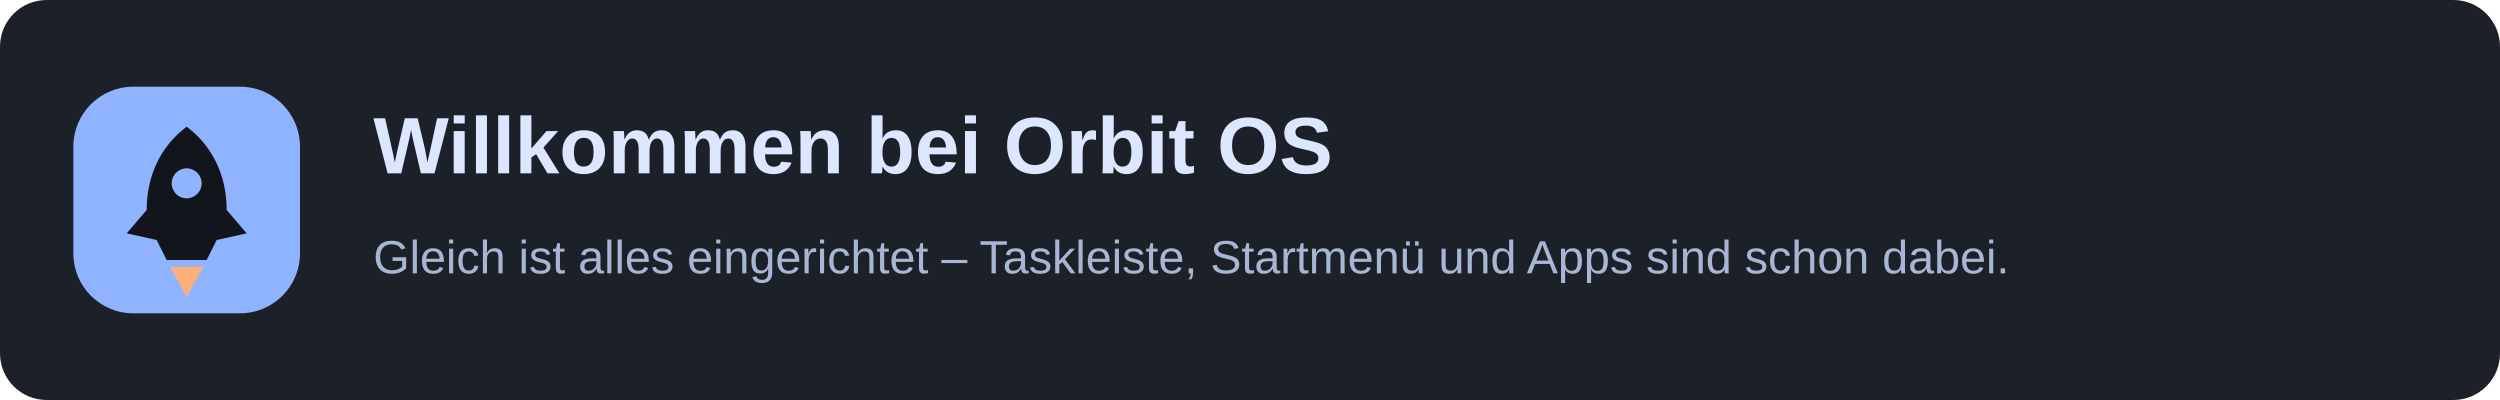
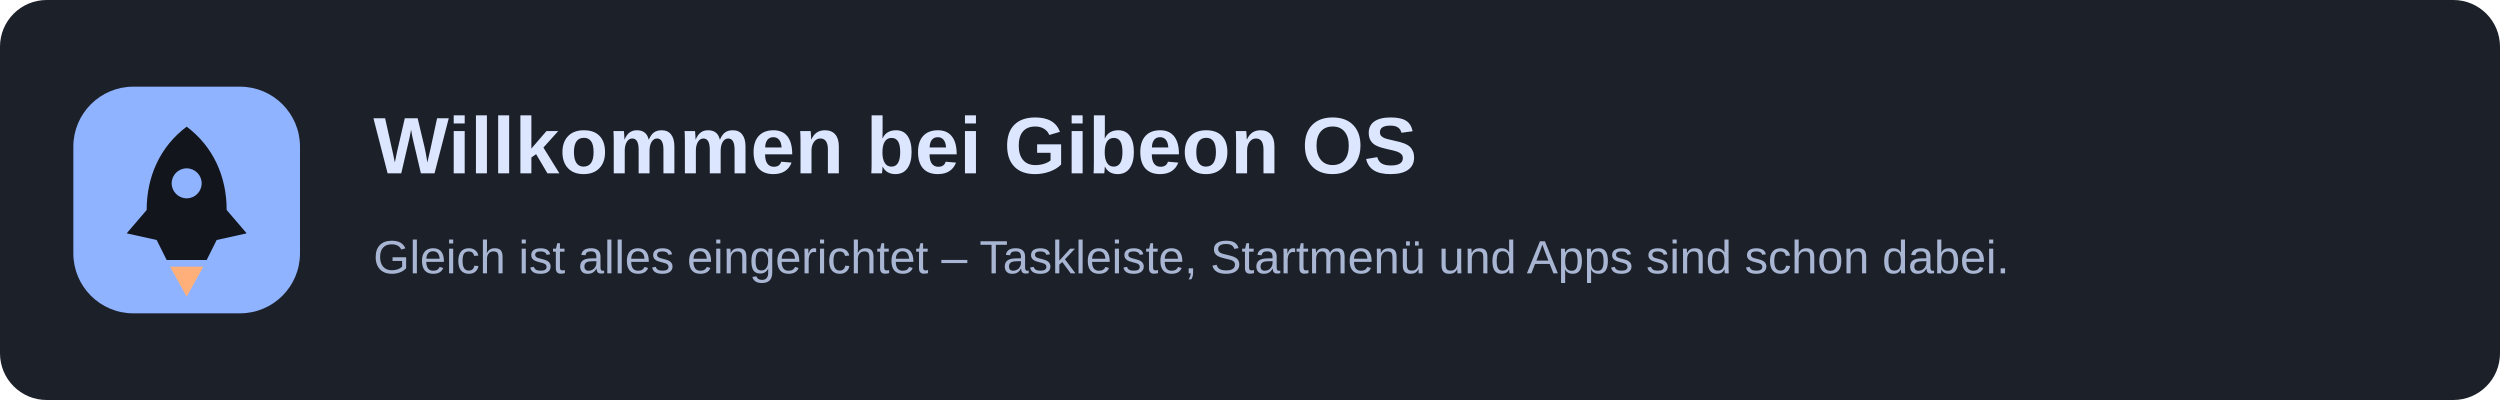
<svg xmlns="http://www.w3.org/2000/svg" width="750" height="120" viewBox="0 0 750 120">
  <rect width="750" height="120" rx="14" fill="#1c2029" />
  <rect x="22" y="26" width="68" height="68" rx="18" fill="#8fb3ff" />
  <path d="M56 38c8 6 12 15 12 25l6 7-9 2-3 6h-12l-3-6-9-2 6-7c0-10 4-19 12-25z" fill="#12151b" />
  <circle cx="56" cy="55" r="4.5" fill="#8fb3ff" />
  <path d="M51 80h10l-5 9z" fill="#ffb07a" />
-   <text x="112" y="52" font-family="Liberation Sans, Arial, sans-serif" font-size="24" font-weight="700" fill="#dce6ff">Willkommen bei Orbit OS</text>
+   <text x="112" y="52" font-family="Liberation Sans, Arial, sans-serif" font-size="24" font-weight="700" fill="#dce6ff">Willkommen bei Gibeon OS</text>
  <text x="112" y="82" font-family="Liberation Sans, Arial, sans-serif" font-size="14" fill="#a9b6d3">Gleich ist alles eingerichtet – Taskleiste, Startmenü und Apps sind schon dabei.</text>
</svg>
